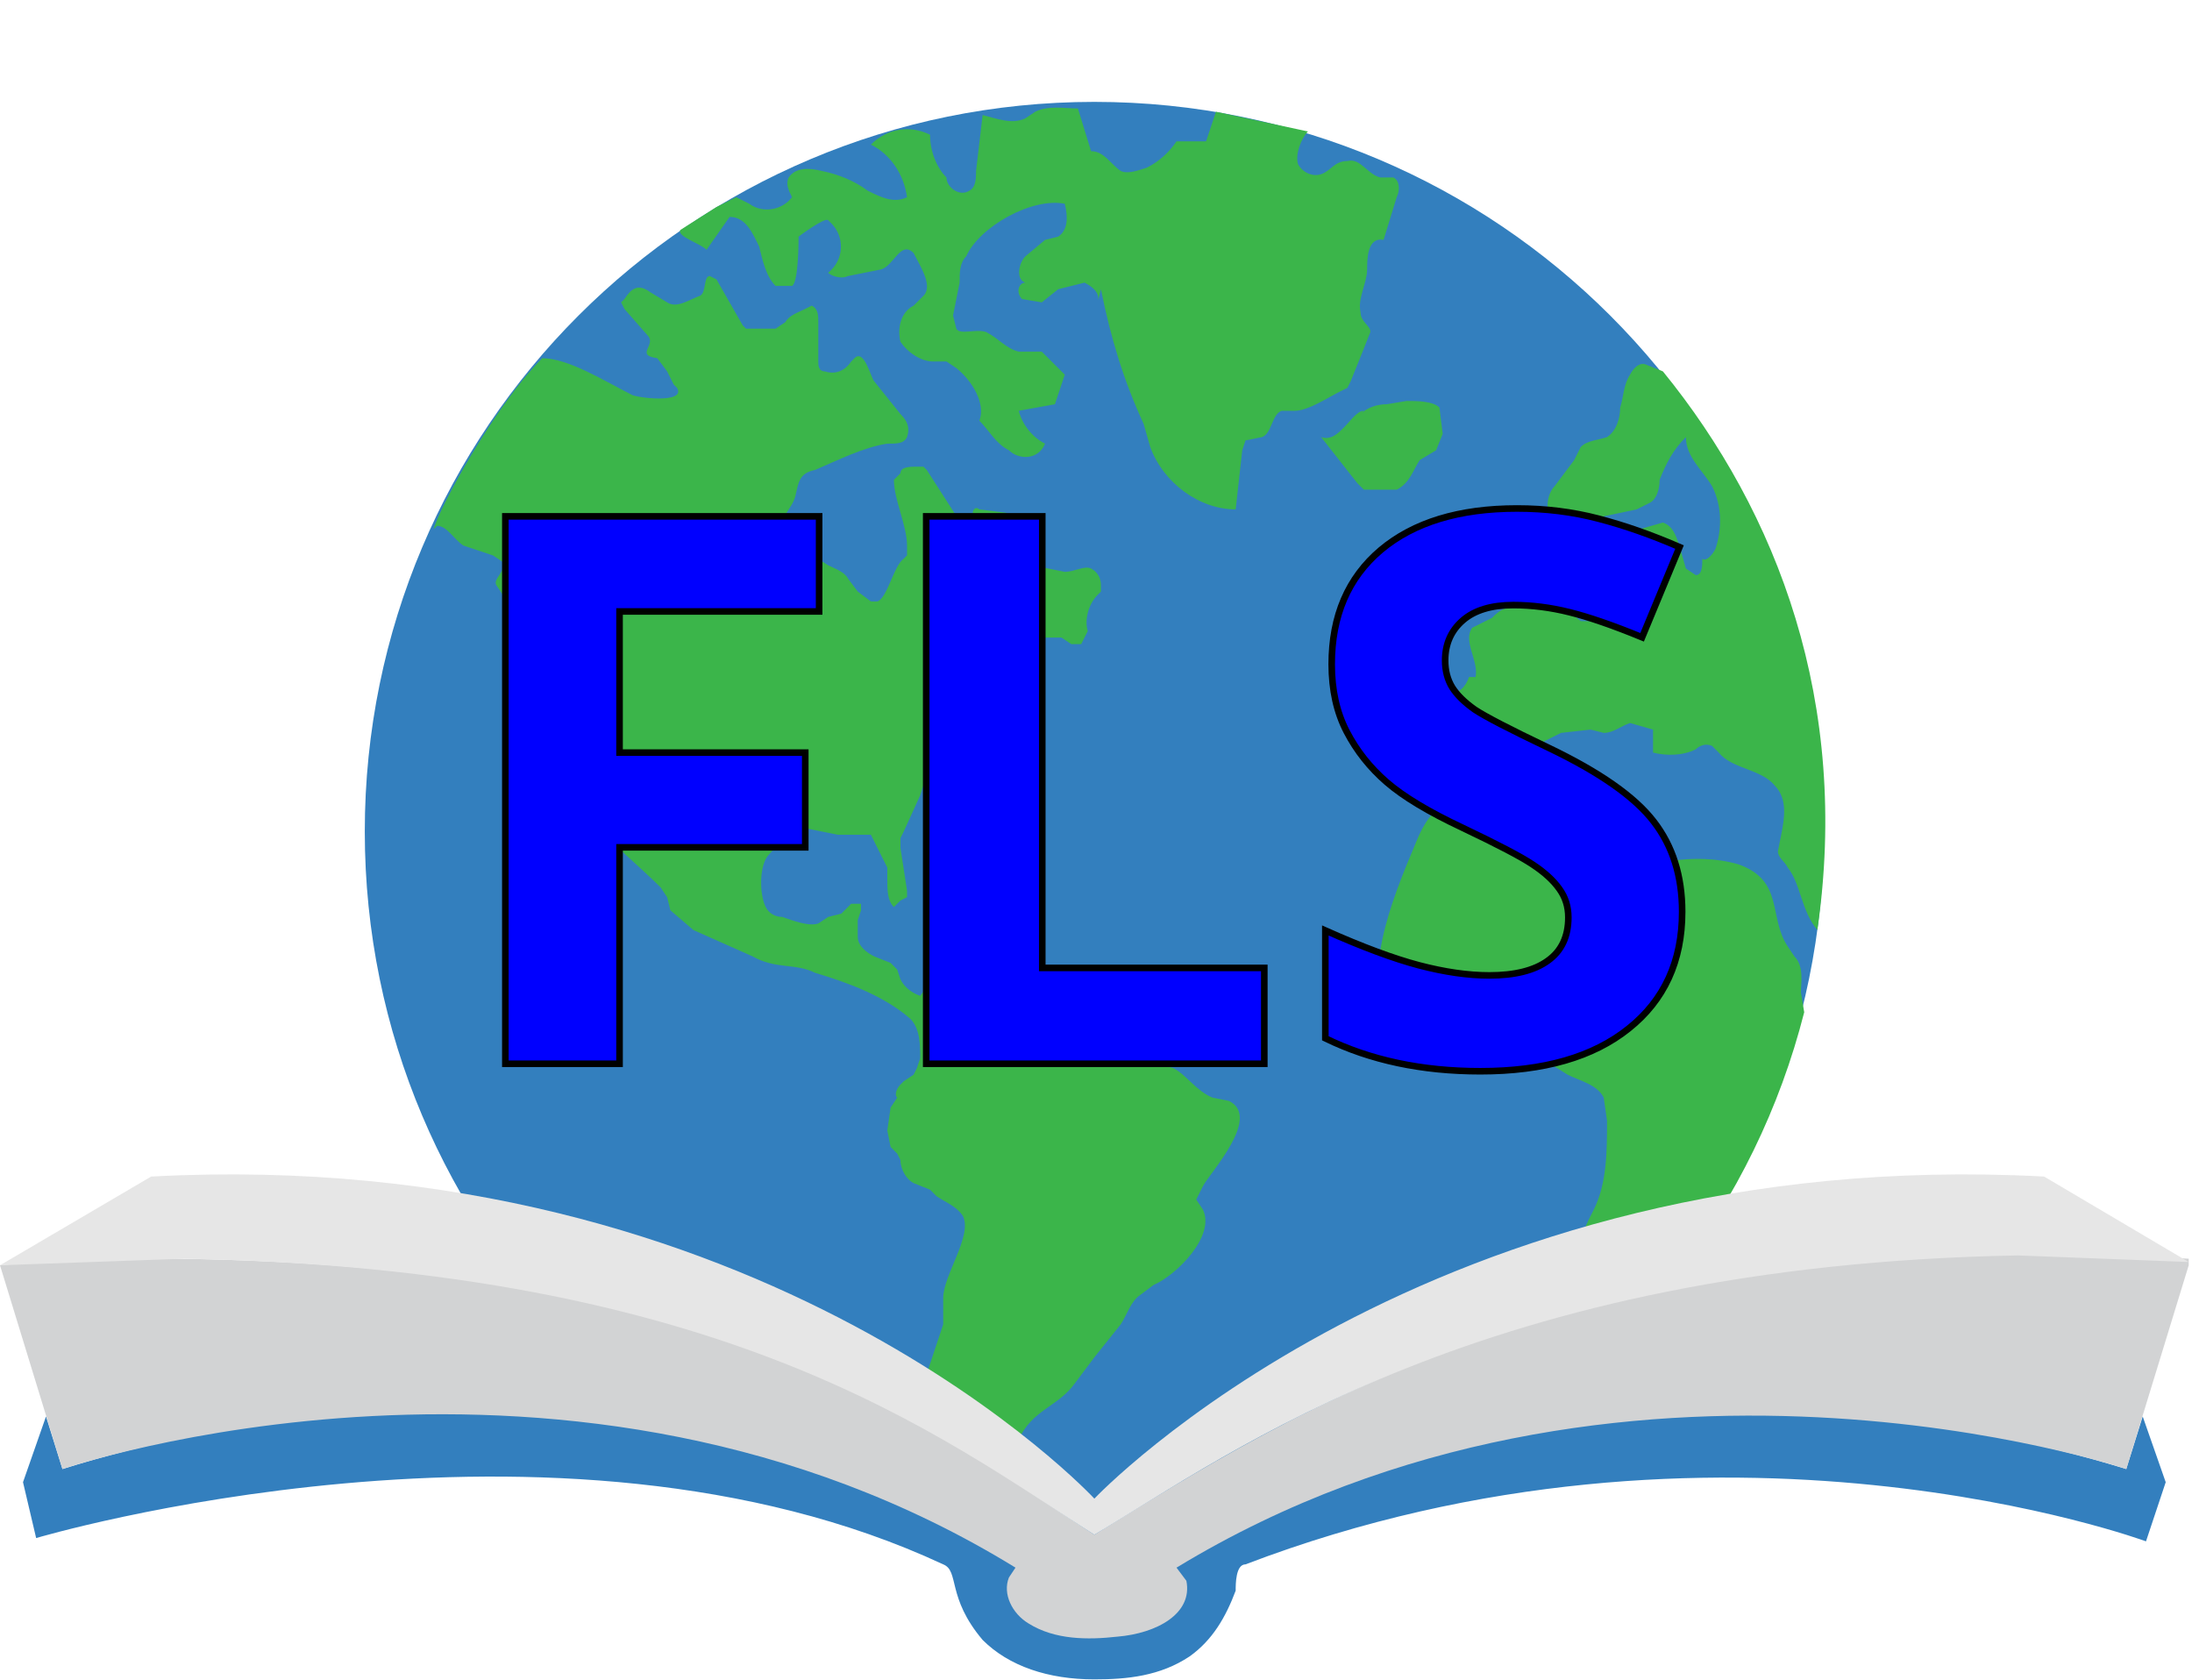
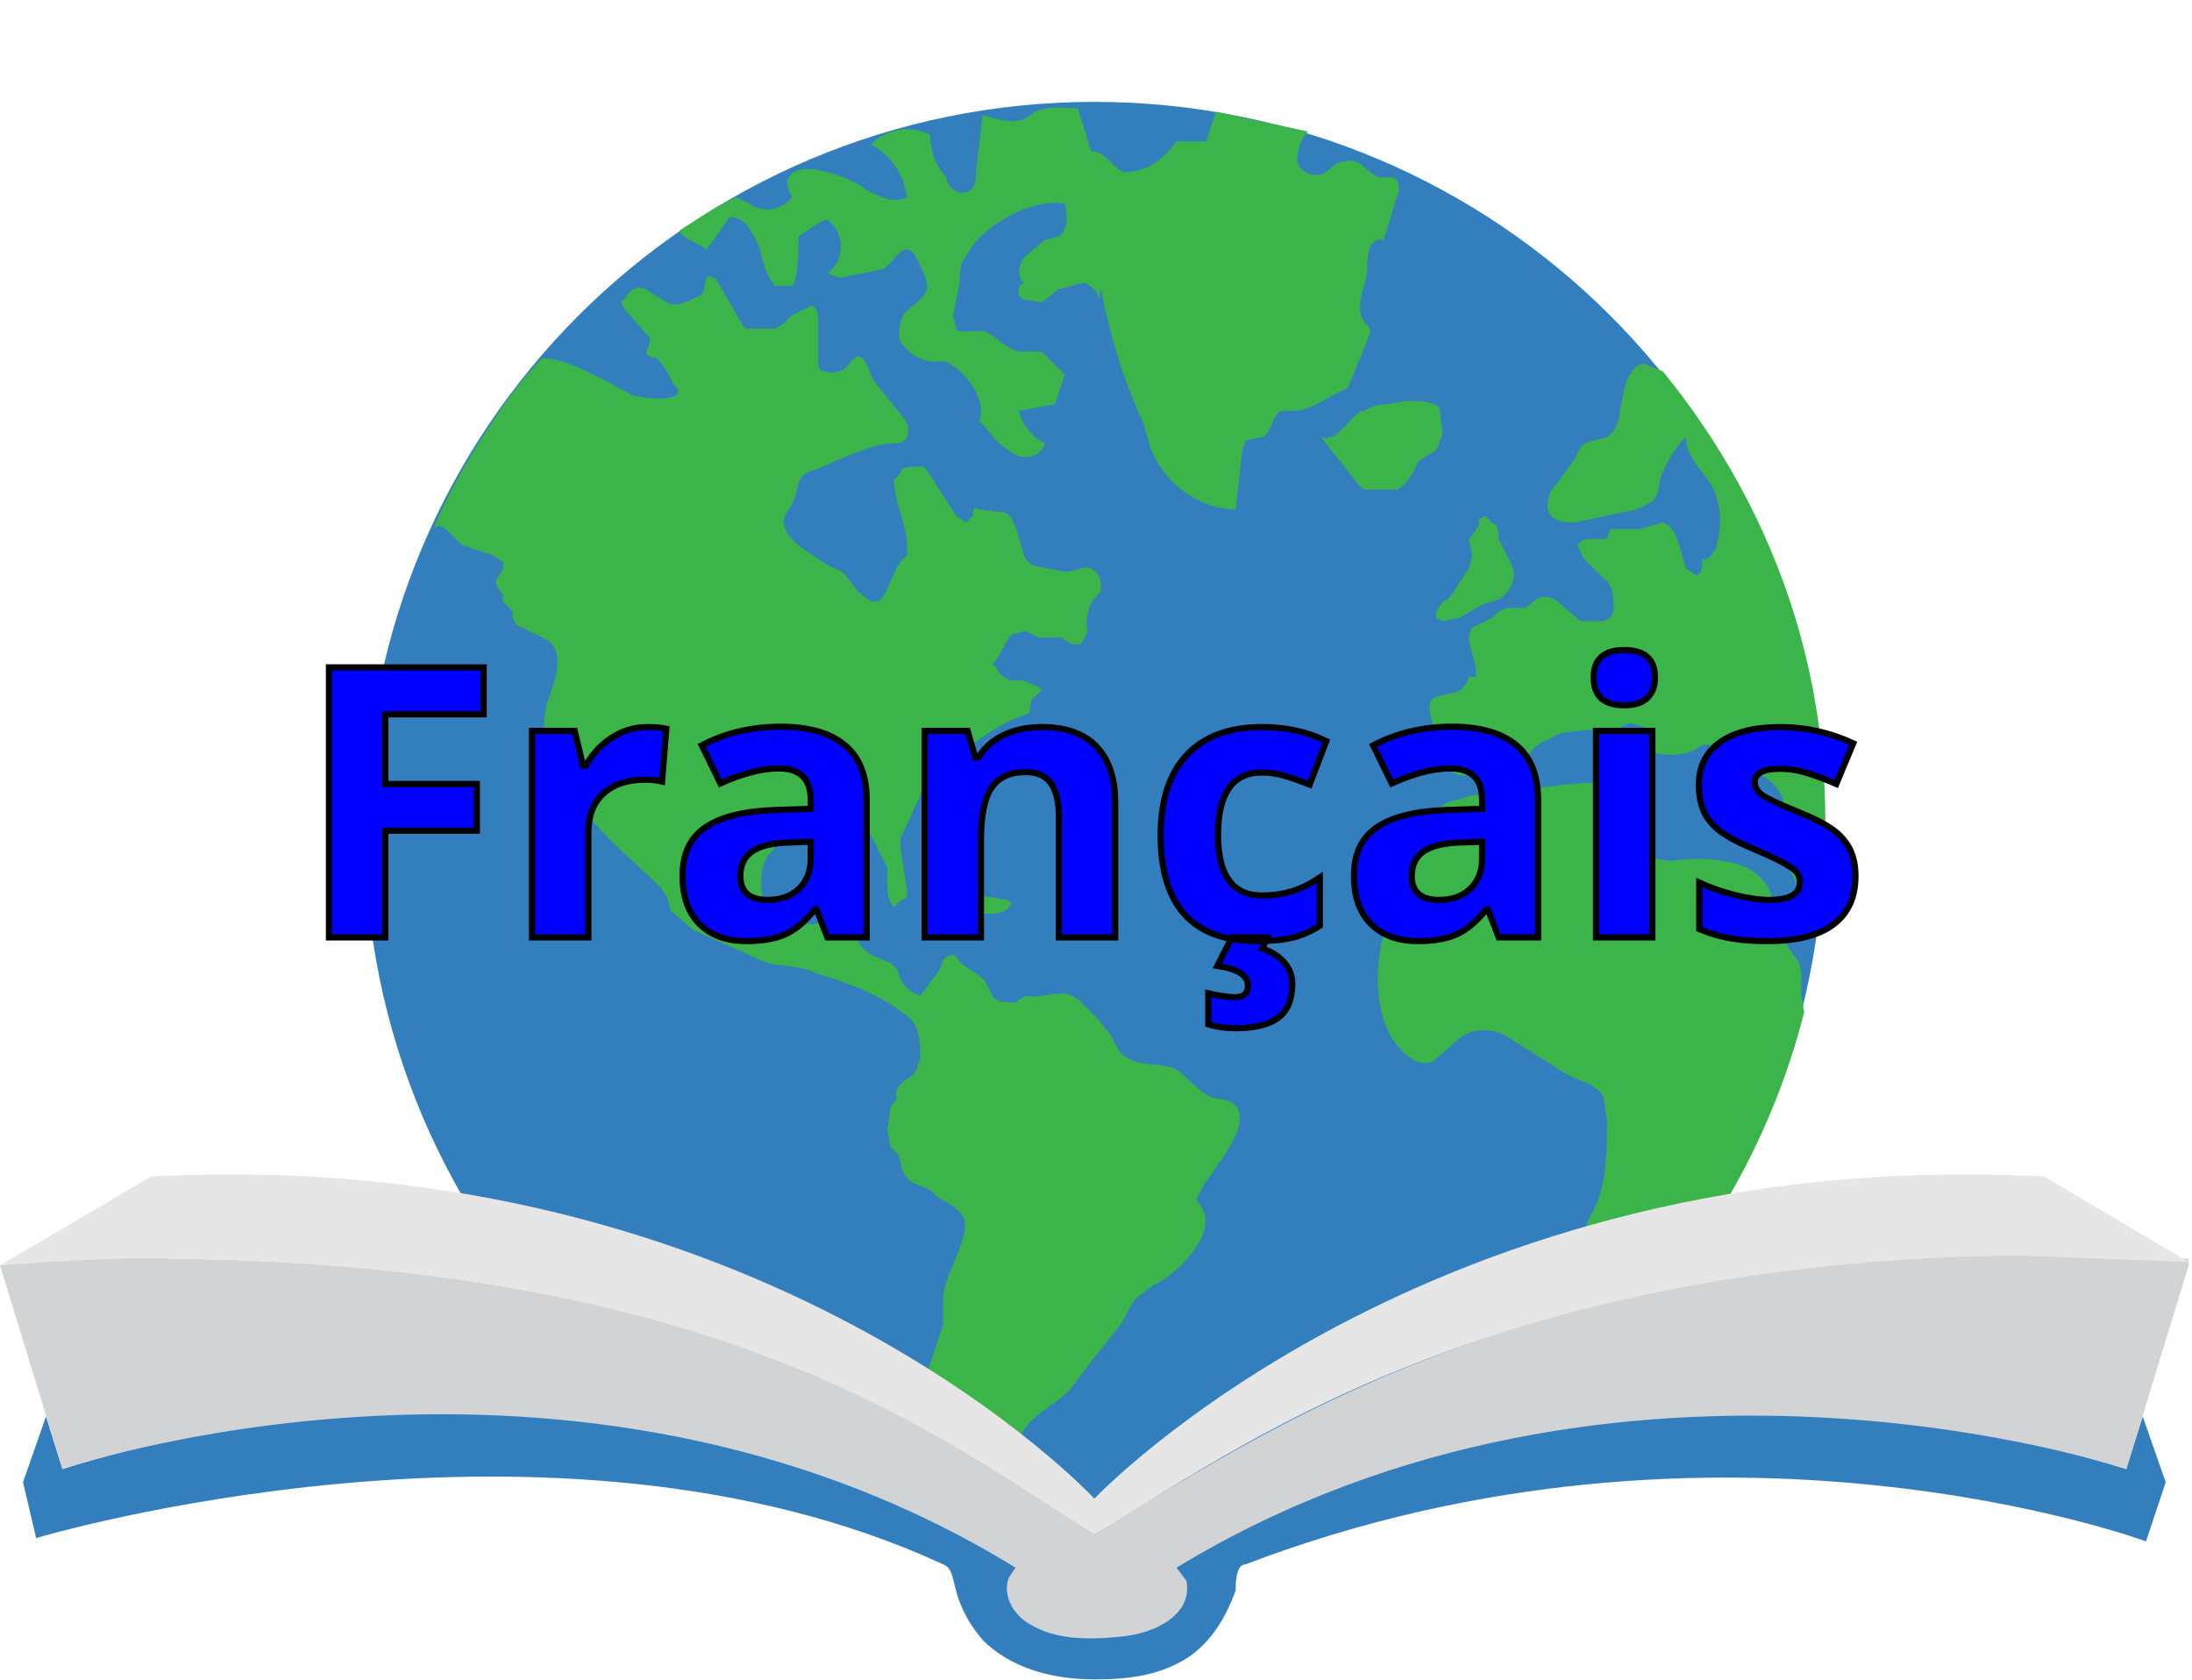
- <svg xmlns="http://www.w3.org/2000/svg" id="Storybooks_Centrafrique_Logo" viewBox="0 0 667 511" version="1">
+ <svg xmlns="http://www.w3.org/2000/svg" id="Storybooks_Kenya_Logo" version="1" viewBox="0 0 667 511">
  <defs id="defs44">
-     <filter id="filter1795" x="0" width="1" y="0" height="1" color-interpolation-filters="sRGB">
-       <feGaussianBlur stdDeviation="28" id="feGaussianBlur1797" />
+     <filter id="filter1795" width="1" height="1" x="0" y="0" color-interpolation-filters="sRGB">
+       <feGaussianBlur id="feGaussianBlur1797" stdDeviation="28" />
    </filter>
-     <path transform="rotate(30)" stroke-miterlimit="10" d="M-1 55h2v-93c2-2 2-5 2-8 0-2 0-10-3-19-3 9-3 17-3 19 0 3 0 6 2 8z" id="spearshape" />
-     <filter id="filter1795-8" x="0" width="1" y="0" height="1" color-interpolation-filters="sRGB">
-       <feGaussianBlur stdDeviation="28" id="feGaussianBlur1797-3" />
-     </filter>
-     <clipPath id="band">
-       <circle r="735" id="circle53" />
-     </clipPath>
-     <clipPath id="gcut">
-       <path d="M-31 0v-70h63V0zM0-47v12h32v-12z" id="path11" />
-     </clipPath>
-     <clipPath id="r">
-       <path id="rect5" d="M0 0h12v6H0z" />
-     </clipPath>
+     <path id="spearshape" stroke-miterlimit="10" d="M-1 55h2v-93c2-2 2-5 2-8 0-2 0-10-3-19-3 9-3 17-3 19 0 3 0 6 2 8z" transform="rotate(30)" />
  </defs>
  <style id="style3">.st0{fill:#337fbe}.st1{fill:#3bb54a}</style>
  <g id="g3036" transform="translate(-43 -52)">
-     <g id="g3247">
-       <g id="Globe">
-         <circle class="st0" cx="376" cy="305" r="222" id="circle8" fill="#337fbe" />
-         <g id="g10">
-           <path class="st1" d="M176 212c3 0 5 4 8 6l9 3 3 2c1 3-3 5-2 7l2 3v2l3 3v2l1 2 8 4 2 1c6 5 0 16-1 21-2 12 3 18 9 26l4 6c6 8 15 15 22 22l2 3 1 4 7 6 18 8c7 4 13 2 19 5 10 3 21 7 29 14 3 3 3 8 3 12l-1 3-1 2-3 2-1 1c-1 1-2 3-1 4l-2 3-1 7 1 5 2 2 1 2c0 3 2 6 4 7l5 2 2 2c3 2 6 3 8 6 3 6-6 18-6 25v8l-5 15c-2 4-5 10-5 15l7 7 1 3-1 2-3 16 1 2 1 2c3 3 8 5 13 6l1-11a26 26 0 0 1 6-14h1c2 0 3-1 4-3l2-5c4-9 12-10 17-17l6-8 8-10c2-3 3-7 6-9l4-3c7-3 19-15 15-23l-2-3 2-4c2-4 18-21 8-26l-5-1c-5-2-8-7-12-9-6-2-13 0-17-6l-2-4-4-5-6-6-2-1c-3-2-9 1-14 0l-3 2c-3 0-6 0-7-2l-2-4c-2-3-8-5-9-8-1-1-3 0-4 1l-1 3-6 8c-3-1-5-3-6-5l-1-3-2-2-5-2c-2-1-5-3-5-6v-5l1-3v-2h-3l-3 3-4 1-3 2c-3 1-8-1-11-2-2 0-4-1-5-3-2-4-2-13 1-16 4-4 3-8 11-8l10 2h10l2 4 2 4 1 2v3c0 4 0 7 2 9l2-2 2-1v-2l-2-13v-3l1-2 5-11c1-3 2-7 4-8 0-2 1-3 3-3l4-1 3-2a68 68 0 0 1 14-9l5-2c1-2 0-4 2-5l2-2-1-1-5-2h-3c-2 0-4-2-5-4l-1-1 1-1 4-7 1-1 4-1 4 2h7l3 2h3l2-4c-1-3 0-8 3-11l1-1v-2c0-2-1-4-3-5s-5 1-8 1l-10-2-1-1-1-1c-1-2-3-13-6-14l-8-1c-1-1-2 0-2 1v1l-2 2-3-2-9-14-1-1h-2c-2 0-5 0-5 2l-2 2c0 6 4 14 4 20v3l-1 1c-3 2-5 12-8 13h-2l-4-3-3-4c-1-2-4-3-6-4-3-2-12-7-13-11-2-4 2-6 3-10s1-7 6-8c7-3 15-7 22-8 3 0 5 0 6-2 1-3 0-5-2-7l-8-10c-1-1-3-10-6-7l-1 1c-2 3-5 4-8 3-2 0-2-2-2-3v-12c0-2 0-4-2-5l-2 1c-2 1-5 2-6 4l-3 2h-9l-1-1-8-14-2-1c-2 0-1 5-3 6-3 1-7 4-10 2l-5-3c-4-3-6-1-8 2l-1 1 1 2 7 8c3 3-4 6 3 7l3 4 2 4 1 1c3 5-13 3-14 2-8-4-19-11-27-11-15 15-32 47-33 52" id="path12" fill="#3bb54a" />
-           <path class="st1" d="M332 323h-5c0 2 2 3 3 4l2 3 5 1 6-1h3l3-1 2-2-1-1-5-1h-2l-4-4h-5l-3 2" id="path14" fill="#3bb54a" />
-           <path class="st1" d="M591 354c0-3 1-8-2-11l-2-3c-6-9-1-20-15-25-7-2-14-2-21-1l-6-1c-6-3-4-12-8-18s-12-5-20-4l-26 3-7 2c-5 2-8 7-10 12-8 19-17 41-8 59 3 5 8 10 13 8l8-7c5-4 12-3 17 1l16 10c4 2 9 3 11 7l1 7c0 9 0 19-4 27-2 4-5 9-3 13l4 4c7 5 7 15 6 24 0-5 15-17 18-21a219 219 0 0 0 39-80" id="path16" fill="#3bb54a" />
-           <path class="st1" d="M596 335c-5-6-5-14-9-19-1-2-3-3-3-5l1-5c1-5 2-11-2-15-4-5-13-5-17-10l-2-2c-2-1-4 0-5 1-4 2-9 2-13 1v-7l-7-2c-3 1-5 3-8 3l-4-1-9 1-6 3c-2 1-4 3-4 5-2 0-5 1-6 3l-6 1c-4 1-10 2-12-1l-3-5-2-9c-1-3-2-7 1-8l4-1c3 0 5-2 6-5h2c1-5-4-11-1-15l6-3c1-1 3-3 5-3h5l4-3c3-1 5 0 7 2l6 5h7l2-1 1-2c0-4 0-8-3-10l-3-3-3-3-2-4c1-2 3-2 4-2h5l1-3h9l7-2c3 1 4 4 5 7l2 7 3 2c2 0 2-3 2-5 1 1 3-1 4-3 2-6 2-13-1-19-3-5-8-9-8-15-4 4-6 8-8 13 0 3-1 6-3 7l-4 2-19 4c-2 0-5 0-7-2s-1-7 1-9l6-8 2-4c2-2 5-2 8-3 3-2 4-6 4-9 1-3 1-7 3-10 1-2 3-4 5-3l5 2c35 43 57 101 47 170" id="path18" fill="#3bb54a" />
-           <path class="st1" d="M493 212l-3 4 1 5-1 4-6 9c-2 1-4 3-4 5v1l2 1 5-1 7-4 3-1c5-1 8-7 6-11l-4-8c0-2 0-4-2-5l-2-2-2 1" id="path20" fill="#3bb54a" />
-           <path class="st1" d="M458 177c-2 0-4 3-6 5s-4 4-7 3l11 14 2 2h10c4-2 5-6 7-9l5-3 2-5-1-8c-2-2-7-2-10-2l-6 1c-3 0-6 1-8 3" id="path22" fill="#3bb54a" />
-           <path class="st1" d="M378 140c3 15 7 28 13 41l2 7c4 11 15 19 26 19l2-18 1-3 5-1c3-1 3-7 6-8h4c4 0 10-4 14-6l2-1 1-2a1388 1388 0 0 0 6-15c0-2-3-3-3-6-1-4 2-9 2-13 0-3 0-10 5-9l4-13c1-2 1-5-1-6h-4c-4-1-6-6-10-5-4 0-5 3-8 4s-6-1-7-3c-1-3 1-8 3-10l-28-6-3 9h-9c-2 3-5 6-9 8-3 1-6 2-8 1-3-2-5-6-9-6l-4-13c-4 0-9-1-13 1l-3 2c-4 2-9 0-13-1l-2 17c0 2 0 5-2 6-3 2-7-1-7-4-3-3-5-8-5-13-6-3-13-2-18 3 6 3 10 9 11 16-4 2-8 0-12-2-4-3-9-5-14-6-4-1-8-1-10 2-1 2 0 4 1 6-3 4-9 5-13 2l-4-2-6 3-11 7c-1 2 6 4 8 6l7-10c5 0 7 5 9 9 1 4 2 9 5 12h5c2-1 2-14 2-15 0 0 8-6 9-5l1 1c4 4 4 11-1 15 1 1 4 2 6 1l10-2c4-1 6-9 10-5 2 4 6 10 3 13l-3 3c-4 2-5 7-4 11 2 3 6 6 10 6h4l3 2c5 4 9 11 7 16 3 3 5 7 9 9 3 3 9 3 11-2-4-2-7-6-8-10l11-2 3-9-7-7h-7c-4-1-6-4-10-6-3-1-8 1-9-1l-1-4 2-10c0-3 0-6 2-8 4-9 20-18 30-16 1 4 1 8-2 10l-4 1-6 5c-2 2-3 7 0 8-2 0-3 3-1 5l6 1 5-4 8-2c2 1 5 3 4 6" id="path24" fill="#3bb54a" />
-         </g>
-       </g>
-       <g id="g33-3" fill-opacity="0" filter="url(#filter1795-8)">
-         <path d="M548 301s-46 5-8-65c0 0-64 23-64-20 0 0-89 133-31-53l-36 19-33-63-33 63-35-19c58 186-32 53-32 53 0 42-64 19-64 19 39 70-7 66-7 66 135 66 74 104 74 104l91-18-6 86 12 2 12-2-6-86 91 18s-61-38 75-104z" id="path35-6" />
-       </g>
-       <g id="Book">
-         <path class="st0" d="M695 483l-5 16a383 383 0 0 0-314 40l-16-11a385 385 0 0 0-298-29l-5-16-7 20 4 17s158-47 276 8c5 2 1 10 12 23 8 8 20 12 34 12 10 0 20-1 29-7 7-5 11-12 14-20 0-2 0-8 3-8 144-55 274-7 274-7l6-18-7-20z" id="path38" fill="#337fbe" />
-         <path id="Middle_Book" d="M709 435c-186-11-273 47-333 84-49-32-112-82-280-84-17-1-34 0-53 2l19 62s155-53 290 30l-2 3c-2 5 1 11 6 14 8 5 18 5 27 4 12-1 23-7 21-17l-3-4c135-82 289-30 289-30l19-62v-2z" fill="#d2d3d4" />
-         <path id="Top_Book" d="M665 410c-187-10-289 98-289 98S276 400 89 410l-46 27 56-2c165 3 230 54 277 84 42-25 118-82 281-85l52 2-44-26z" fill="#e6e6e6" />
+     <g id="Globe">
+       <circle id="circle8" cx="376" cy="305" r="222" fill="#337fbe" class="st0" />
+       <g id="g10">
+         <path id="path12" fill="#3bb54a" d="M176 212c3 0 5 4 8 6l9 3 3 2c1 3-3 5-2 7l2 3v2l3 3v2l1 2 8 4 2 1c6 5 0 16-1 21-2 12 3 18 9 26l4 6c6 8 15 15 22 22l2 3 1 4 7 6 18 8c7 4 13 2 19 5 10 3 21 7 29 14 3 3 3 8 3 12l-1 3-1 2-3 2-1 1c-1 1-2 3-1 4l-2 3-1 7 1 5 2 2 1 2c0 3 2 6 4 7l5 2 2 2c3 2 6 3 8 6 3 6-6 18-6 25v8l-5 15c-2 4-5 10-5 15l7 7 1 3-1 2-3 16 1 2 1 2c3 3 8 5 13 6l1-11a26 26 0 0 1 6-14h1c2 0 3-1 4-3l2-5c4-9 12-10 17-17l6-8 8-10c2-3 3-7 6-9l4-3c7-3 19-15 15-23l-2-3 2-4c2-4 18-21 8-26l-5-1c-5-2-8-7-12-9-6-2-13 0-17-6l-2-4-4-5-6-6-2-1c-3-2-9 1-14 0l-3 2c-3 0-6 0-7-2l-2-4c-2-3-8-5-9-8-1-1-3 0-4 1l-1 3-6 8c-3-1-5-3-6-5l-1-3-2-2-5-2c-2-1-5-3-5-6v-5l1-3v-2h-3l-3 3-4 1-3 2c-3 1-8-1-11-2-2 0-4-1-5-3-2-4-2-13 1-16 4-4 3-8 11-8l10 2h10l2 4 2 4 1 2v3c0 4 0 7 2 9l2-2 2-1v-2l-2-13v-3l1-2 5-11c1-3 2-7 4-8 0-2 1-3 3-3l4-1 3-2a68 68 0 0 1 14-9l5-2c1-2 0-4 2-5l2-2-1-1-5-2h-3c-2 0-4-2-5-4l-1-1 1-1 4-7 1-1 4-1 4 2h7l3 2h3l2-4c-1-3 0-8 3-11l1-1v-2c0-2-1-4-3-5s-5 1-8 1l-10-2-1-1-1-1c-1-2-3-13-6-14l-8-1c-1-1-2 0-2 1v1l-2 2-3-2-9-14-1-1h-2c-2 0-5 0-5 2l-2 2c0 6 4 14 4 20v3l-1 1c-3 2-5 12-8 13h-2l-4-3-3-4c-1-2-4-3-6-4-3-2-12-7-13-11-2-4 2-6 3-10s1-7 6-8c7-3 15-7 22-8 3 0 5 0 6-2 1-3 0-5-2-7l-8-10c-1-1-3-10-6-7l-1 1c-2 3-5 4-8 3-2 0-2-2-2-3v-12c0-2 0-4-2-5l-2 1c-2 1-5 2-6 4l-3 2h-9l-1-1-8-14-2-1c-2 0-1 5-3 6-3 1-7 4-10 2l-5-3c-4-3-6-1-8 2l-1 1 1 2 7 8c3 3-4 6 3 7l3 4 2 4 1 1c3 5-13 3-14 2-8-4-19-11-27-11-15 15-32 47-33 52" class="st1" />
+         <path id="path14" fill="#3bb54a" d="M332 323h-5c0 2 2 3 3 4l2 3 5 1 6-1h3l3-1 2-2-1-1-5-1h-2l-4-4h-5l-3 2" class="st1" />
+         <path id="path16" fill="#3bb54a" d="M591 354c0-3 1-8-2-11l-2-3c-6-9-1-20-15-25-7-2-14-2-21-1l-6-1c-6-3-4-12-8-18s-12-5-20-4l-26 3-7 2c-5 2-8 7-10 12-8 19-17 41-8 59 3 5 8 10 13 8l8-7c5-4 12-3 17 1l16 10c4 2 9 3 11 7l1 7c0 9 0 19-4 27-2 4-5 9-3 13l4 4c7 5 7 15 6 24 0-5 15-17 18-21a219 219 0 0 0 39-80" class="st1" />
+         <path id="path18" fill="#3bb54a" d="M596 335c-5-6-5-14-9-19-1-2-3-3-3-5l1-5c1-5 2-11-2-15-4-5-13-5-17-10l-2-2c-2-1-4 0-5 1-4 2-9 2-13 1v-7l-7-2c-3 1-5 3-8 3l-4-1-9 1-6 3c-2 1-4 3-4 5-2 0-5 1-6 3l-6 1c-4 1-10 2-12-1l-3-5-2-9c-1-3-2-7 1-8l4-1c3 0 5-2 6-5h2c1-5-4-11-1-15l6-3c1-1 3-3 5-3h5l4-3c3-1 5 0 7 2l6 5h7l2-1 1-2c0-4 0-8-3-10l-3-3-3-3-2-4c1-2 3-2 4-2h5l1-3h9l7-2c3 1 4 4 5 7l2 7 3 2c2 0 2-3 2-5 1 1 3-1 4-3 2-6 2-13-1-19-3-5-8-9-8-15-4 4-6 8-8 13 0 3-1 6-3 7l-4 2-19 4c-2 0-5 0-7-2s-1-7 1-9l6-8 2-4c2-2 5-2 8-3 3-2 4-6 4-9 1-3 1-7 3-10 1-2 3-4 5-3l5 2c35 43 57 101 47 170" class="st1" />
+         <path id="path20" fill="#3bb54a" d="m493 212-3 4 1 5-1 4-6 9c-2 1-4 3-4 5v1l2 1 5-1 7-4 3-1c5-1 8-7 6-11l-4-8c0-2 0-4-2-5l-2-2-2 1" class="st1" />
+         <path id="path22" fill="#3bb54a" d="M458 177c-2 0-4 3-6 5s-4 4-7 3l11 14 2 2h10c4-2 5-6 7-9l5-3 2-5-1-8c-2-2-7-2-10-2l-6 1c-3 0-6 1-8 3" class="st1" />
+         <path id="path24" fill="#3bb54a" d="M378 140c3 15 7 28 13 41l2 7c4 11 15 19 26 19l2-18 1-3 5-1c3-1 3-7 6-8h4c4 0 10-4 14-6l2-1 1-2a1388 1388 0 0 0 6-15c0-2-3-3-3-6-1-4 2-9 2-13 0-3 0-10 5-9l4-13c1-2 1-5-1-6h-4c-4-1-6-6-10-5-4 0-5 3-8 4s-6-1-7-3c-1-3 1-8 3-10l-28-6-3 9h-9c-2 3-5 6-9 8-3 1-6 2-8 1-3-2-5-6-9-6l-4-13c-4 0-9-1-13 1l-3 2c-4 2-9 0-13-1l-2 17c0 2 0 5-2 6-3 2-7-1-7-4-3-3-5-8-5-13-6-3-13-2-18 3 6 3 10 9 11 16-4 2-8 0-12-2-4-3-9-5-14-6-4-1-8-1-10 2-1 2 0 4 1 6-3 4-9 5-13 2l-4-2-6 3-11 7c-1 2 6 4 8 6l7-10c5 0 7 5 9 9 1 4 2 9 5 12h5c2-1 2-14 2-15 0 0 8-6 9-5l1 1c4 4 4 11-1 15 1 1 4 2 6 1l10-2c4-1 6-9 10-5 2 4 6 10 3 13l-3 3c-4 2-5 7-4 11 2 3 6 6 10 6h4l3 2c5 4 9 11 7 16 3 3 5 7 9 9 3 3 9 3 11-2-4-2-7-6-8-10l11-2 3-9-7-7h-7c-4-1-6-4-10-6-3-1-8 1-9-1l-1-4 2-10c0-3 0-6 2-8 4-9 20-18 30-16 1 4 1 8-2 10l-4 1-6 5c-2 2-3 7 0 8-2 0-3 3-1 5l6 1 5-4 8-2c2 1 5 3 4 6" class="st1" />
      </g>
    </g>
+     <g id="Book">
+       <path id="path38" fill="#337fbe" d="m695 483-5 16a383 383 0 0 0-314 40l-16-11a385 385 0 0 0-298-29l-5-16-7 20 4 17s157-47 276 8c5 2 1 10 12 23 8 8 20 12 34 12 10 0 20-1 29-7 7-5 11-12 14-20 0-2 0-8 3-8 144-55 274-7 274-7l6-18-7-20z" class="st0" />
+       <path id="Middle_Book" fill="#d2d3d4" d="M709 435c-186-11-273 47-333 84-49-32-112-82-280-84-17-1-34 0-53 2l19 62s155-53 290 30l-2 3c-2 5 1 11 6 14 8 5 18 5 28 4 11-1 22-7 20-17l-3-4c135-82 289-30 289-30l19-62v-2z" />
+       <path id="Top_Book" fill="#e6e6e6" d="M665 410c-187-10-289 98-289 98S276 400 89 410l-46 27s38-3 56-2c165 3 230 54 277 84 42-25 118-83 281-85l52 2-44-26z" />
+     </g>
  </g>
-   <g aria-label="FLS" style="font-style:normal;font-variant:normal;font-weight:normal;font-stretch:normal;font-size:12px;line-height:1.25;font-family:'Open Sans';-inkscape-font-specification:'Open Sans, Normal';font-variant-ligatures:normal;font-variant-caps:normal;font-variant-numeric:normal;font-feature-settings:normal;text-align:start;letter-spacing:0px;word-spacing:0px;writing-mode:lr-tb;text-anchor:start;fill:#000000;fill-opacity:1;stroke:none;stroke-width:2;stroke-miterlimit:4;stroke-dasharray:none" id="text852">
-     <path d="m 188.521,323.682 h -34.749 v -166.569 h 95.475 v 28.939 h -60.726 v 42.952 h 56.51 v 28.825 h -56.51 z" style="font-weight:bold;font-size:233.333px;fill:#0000ff;stroke:#000000;stroke-width:2;stroke-miterlimit:4;stroke-dasharray:none;stroke-opacity:1" id="path861" />
-     <path d="m 281.832,323.682 v -166.569 h 35.319 v 137.402 h 67.562 v 29.167 z" style="font-weight:bold;font-size:233.333px;fill:#0000ff;stroke:#000000;stroke-width:2;stroke-miterlimit:4;stroke-dasharray:none;stroke-opacity:1" id="path863" />
-     <path d="m 511.861,277.425 q 0,22.559 -16.292,35.547 -16.178,12.988 -45.117,12.988 -26.66,0 -47.168,-10.026 v -32.812 q 16.862,7.52 28.483,10.596 11.735,3.076 21.419,3.076 11.621,0 17.773,-4.443 6.266,-4.443 6.266,-13.216 0,-4.899 -2.734,-8.659 -2.734,-3.874 -8.089,-7.406 -5.241,-3.532 -21.533,-11.279 -15.267,-7.178 -22.9,-13.786 -7.633,-6.608 -12.191,-15.381 -4.557,-8.773 -4.557,-20.508 0,-22.103 14.925,-34.749 15.039,-12.646 41.471,-12.646 12.988,0 24.723,3.076 11.849,3.076 24.723,8.659 l -11.393,27.458 q -13.33,-5.469 -22.103,-7.633 -8.659,-2.165 -17.09,-2.165 -10.026,0 -15.381,4.671 -5.355,4.671 -5.355,12.191 0,4.671 2.165,8.203 2.165,3.418 6.836,6.722 4.785,3.19 22.445,11.621 23.356,11.165 32.015,22.445 8.659,11.165 8.659,27.458 z" style="font-weight:bold;font-size:233.333px;fill:#0000ff;stroke:#000000;stroke-width:2;stroke-miterlimit:4;stroke-dasharray:none;stroke-opacity:1" id="path865" />
-   </g>
+   <text xml:space="preserve" id="text867" x="89.757" y="285.229" fill="#000" fill-opacity="1" stroke="none" stroke-dasharray="none" stroke-miterlimit="4" stroke-width="1.876" font-family="'Open Sans'" font-size="12" font-stretch="normal" font-style="normal" font-variant="normal" font-weight="400" letter-spacing="0" style="font-size:115.073px;line-height:1.25;-inkscape-font-specification:&quot;Open Sans, Normal&quot;;font-variant-ligatures:normal;font-variant-caps:normal;font-variant-numeric:normal;font-feature-settings:normal;text-align:start" text-anchor="start" word-spacing="0" writing-mode="lr-tb">
+     <tspan id="tspan865" x="89.757" y="285.229" style="font-size:115.073px;fill:#00f;fill-opacity:1;stroke-width:1.876">
+       <tspan id="tspan863" x="89.757" y="285.229" fill="#004b00" fill-opacity="1" stroke="#000" stroke-dasharray="none" stroke-miterlimit="4" stroke-opacity="1" stroke-width="1.876" font-size="200" font-weight="700" style="font-size:115.073px;fill:#00f;fill-opacity:1">Français</tspan>
+     </tspan>
+   </text>
</svg>
